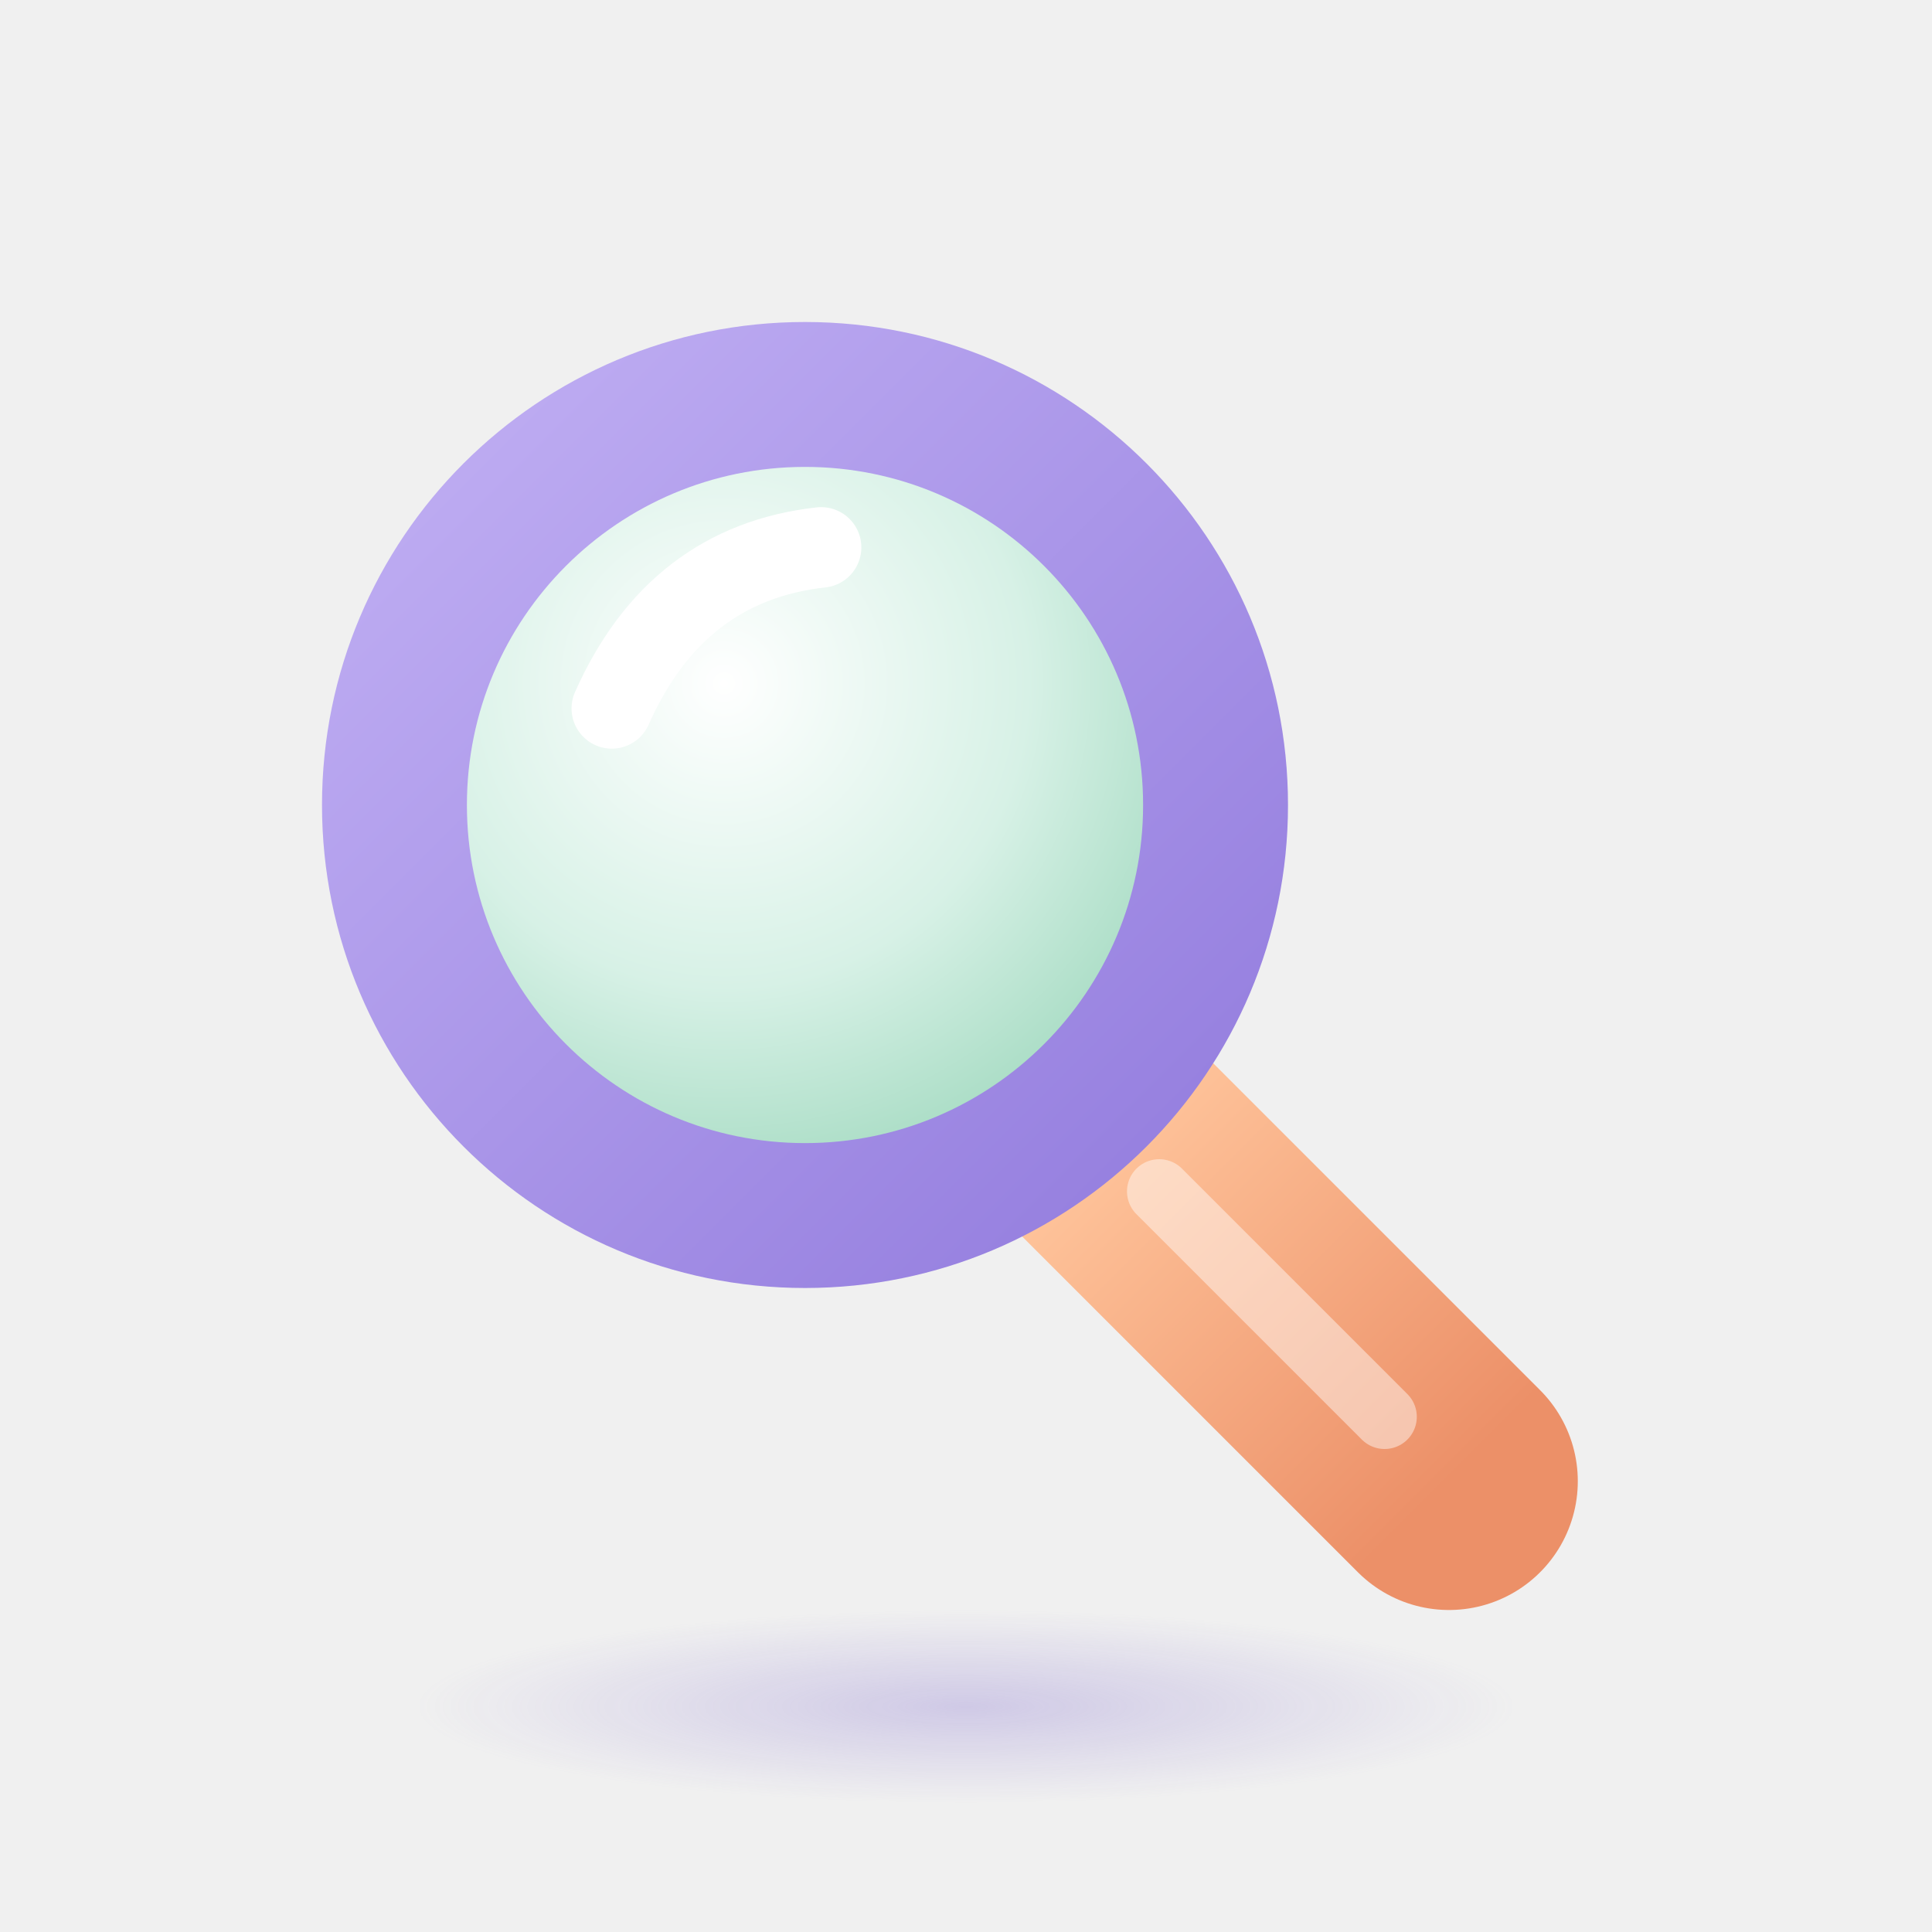
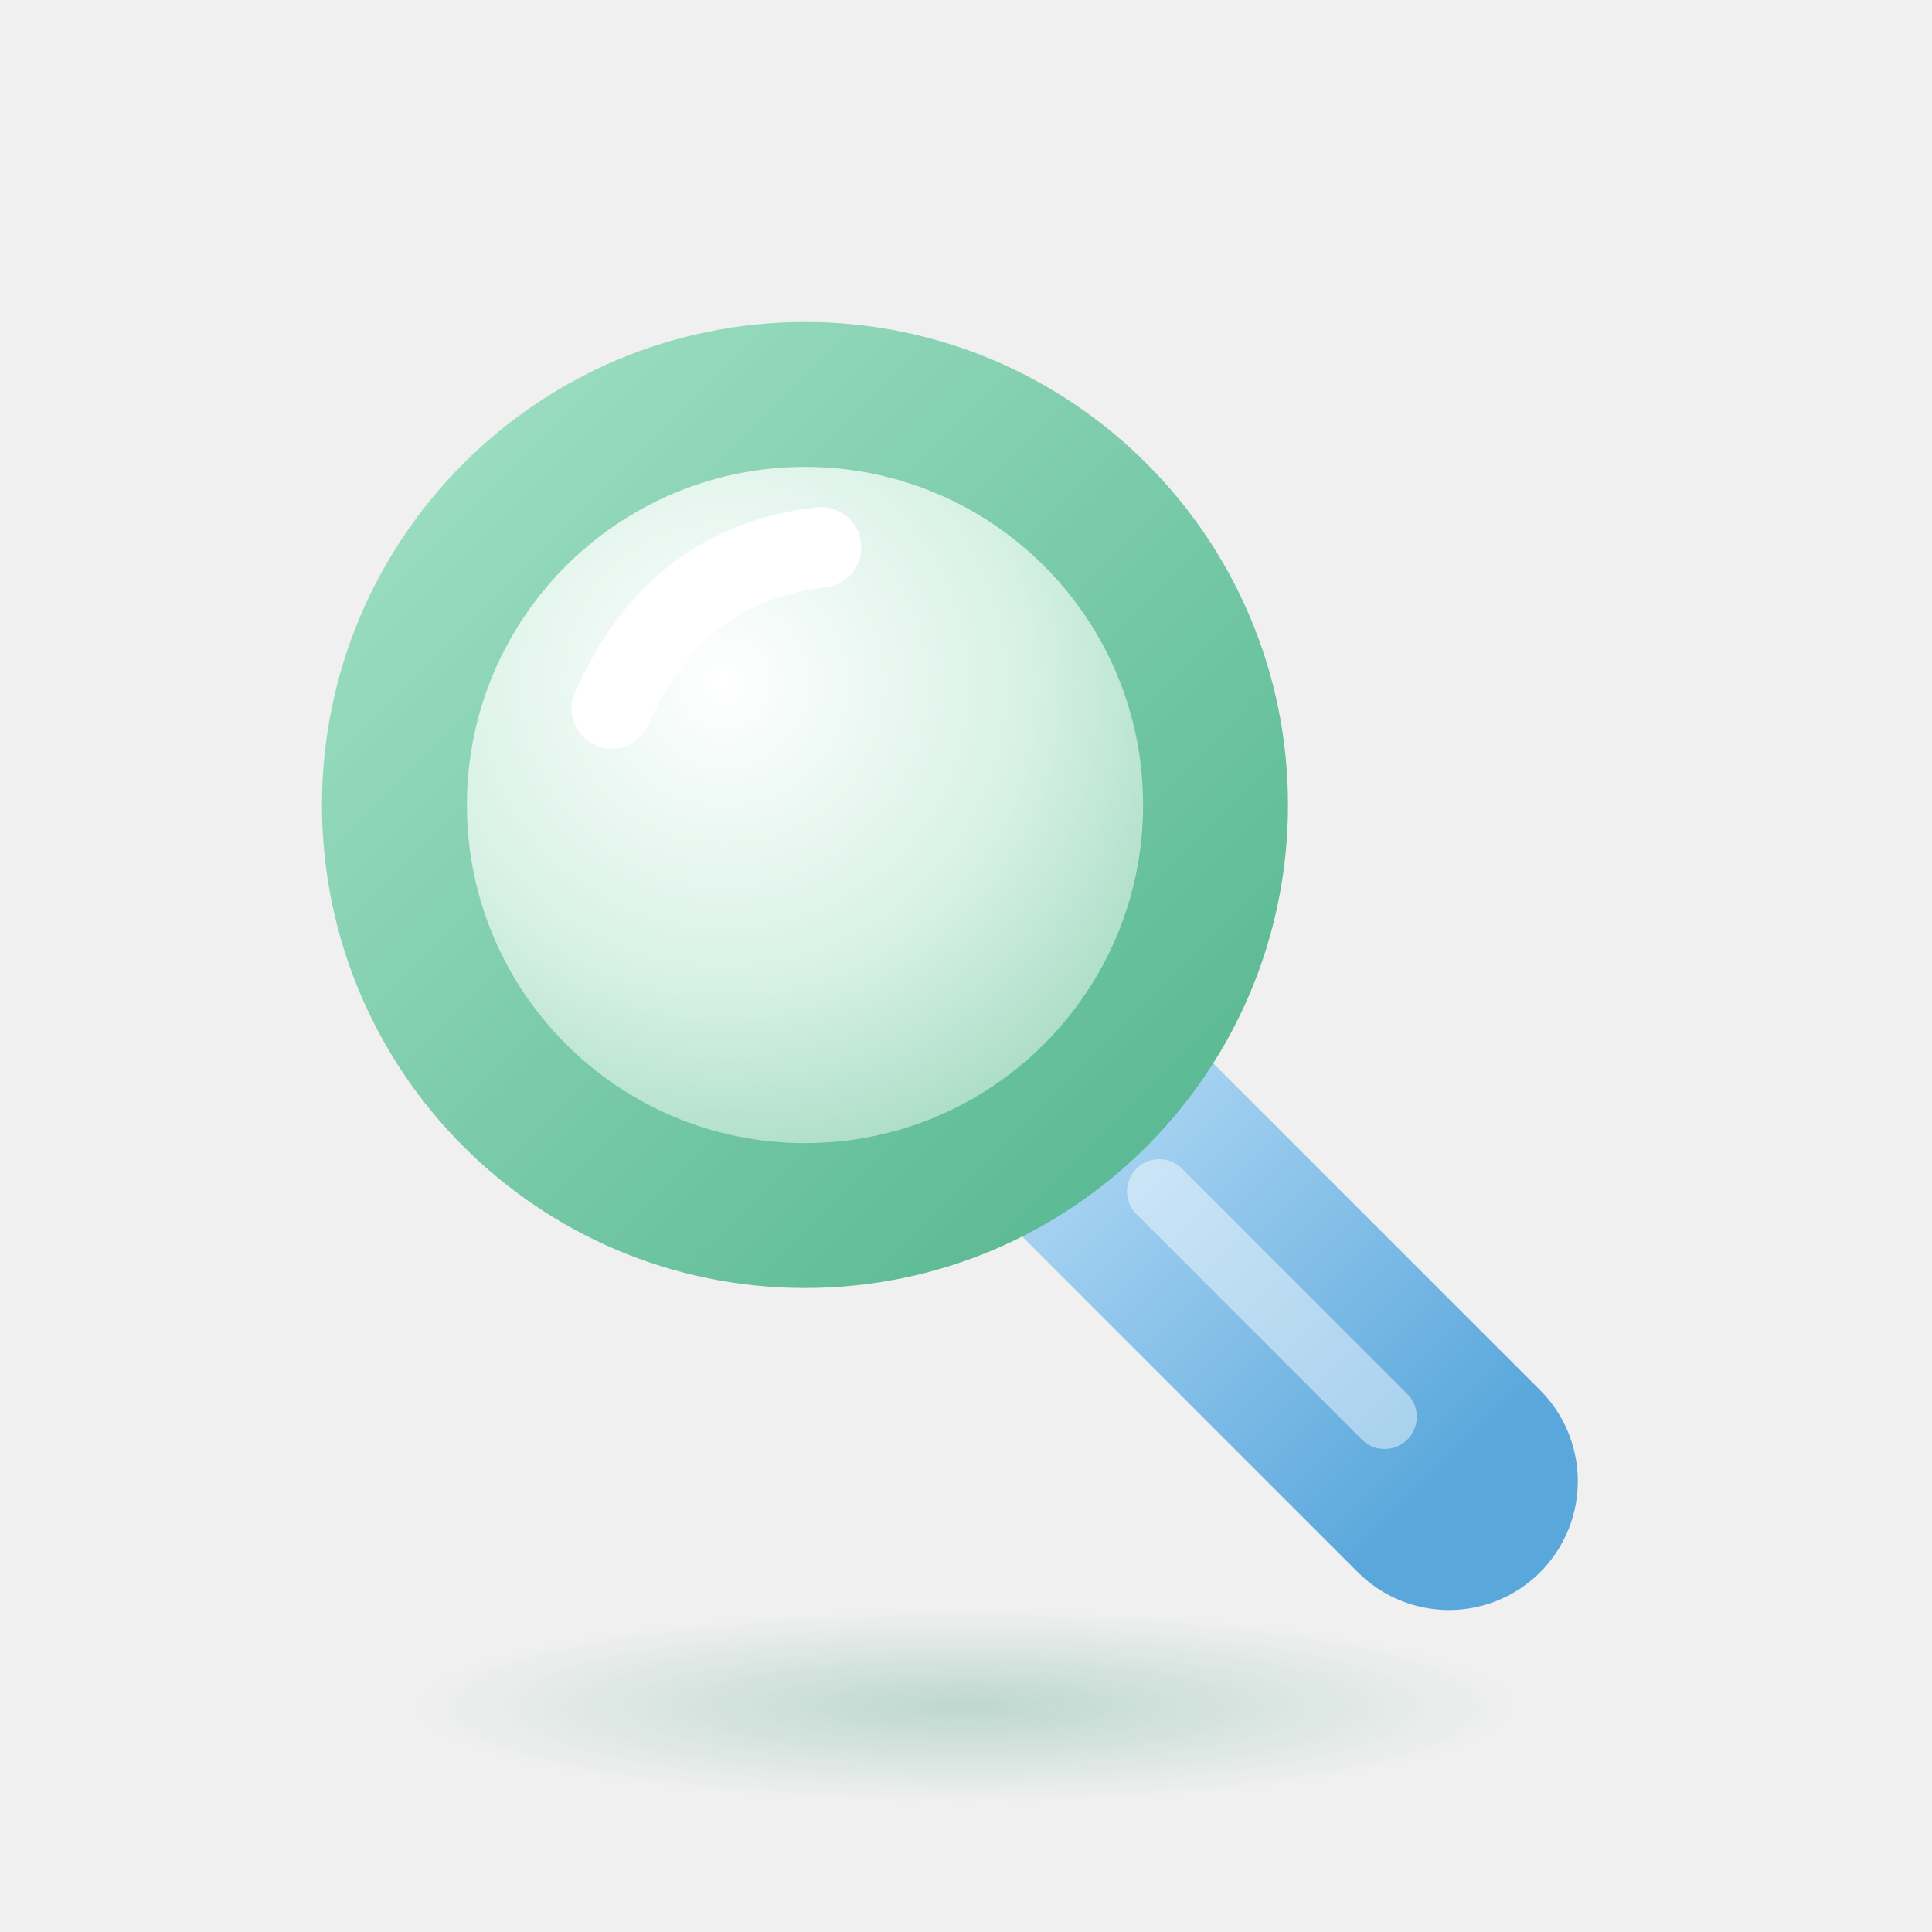
<svg xmlns="http://www.w3.org/2000/svg" viewBox="0 0 120 120">
  <defs>
    <radialGradient id="g" cx=".38" cy=".32" r=".75">
      <stop offset="0" stop-color="#ffffff" />
      <stop offset=".6" stop-color="#d7f1e6" />
      <stop offset="1" stop-color="#a8dcc4" />
    </radialGradient>
    <linearGradient id="ring" x1="0" y1="0" x2="1" y2="1">
-       <stop offset="0" stop-color="#c4b3f5" />
-       <stop offset="1" stop-color="#8f78dc" />
+       <stop offset="0" stop-color="#a6e3c8" />
+       <stop offset="1" stop-color="#4fb38b" />
    </linearGradient>
    <linearGradient id="hd" x1="0" y1="0" x2="1" y2="1">
-       <stop offset="0" stop-color="#ffc59c" />
-       <stop offset="1" stop-color="#ec9068" />
+       <stop offset="0" stop-color="#a9d4f2" />
+       <stop offset="1" stop-color="#5aa7dc" />
    </linearGradient>
    <radialGradient id="s" cx=".5" cy=".5" r=".5">
-       <stop offset="0" stop-color="#7b66cc" stop-opacity=".28" />
-       <stop offset="1" stop-color="#7b66cc" stop-opacity="0" />
+       <stop offset="0" stop-color="#3a9a76" stop-opacity=".28" />
+       <stop offset="1" stop-color="#3a9a76" stop-opacity="0" />
    </radialGradient>
  </defs>
  <ellipse cx="60" cy="106" rx="34" ry="6" fill="url(#s)" />
  <path d="M68 70l22 22" stroke="url(#hd)" stroke-width="16" stroke-linecap="round" />
  <path d="M72 74l14 14" stroke="#fff" stroke-width="4" stroke-linecap="round" opacity=".45" />
  <circle cx="50" cy="50" r="30" fill="url(#ring)" />
  <circle cx="50" cy="50" r="21" fill="url(#g)" />
  <path d="M38 44q4-9 13-10" stroke="#fff" stroke-width="5" stroke-linecap="round" fill="none" />
</svg>
